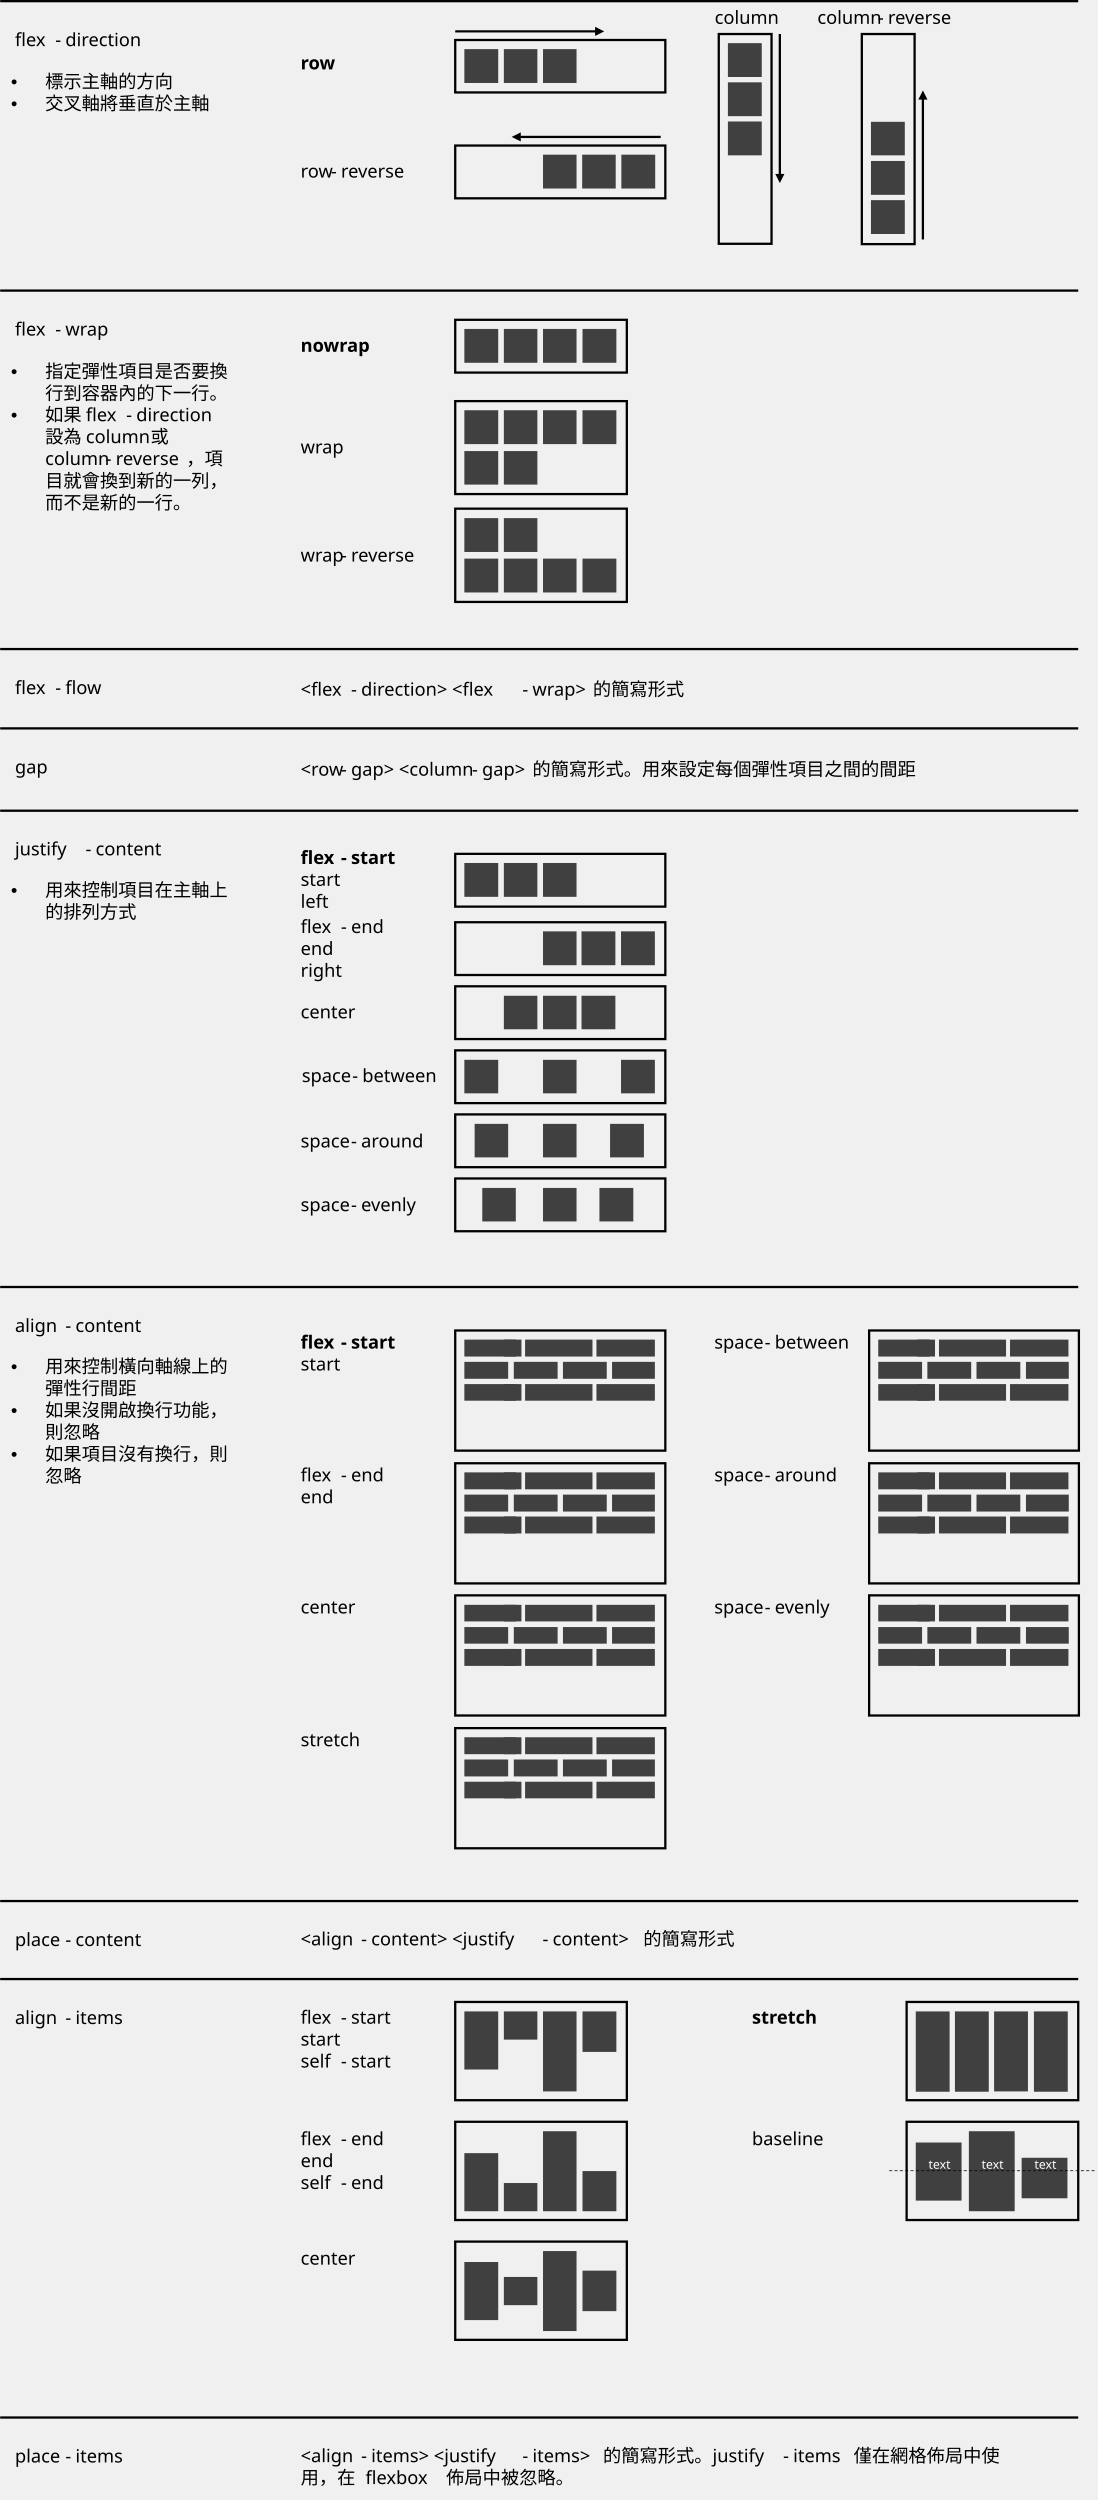
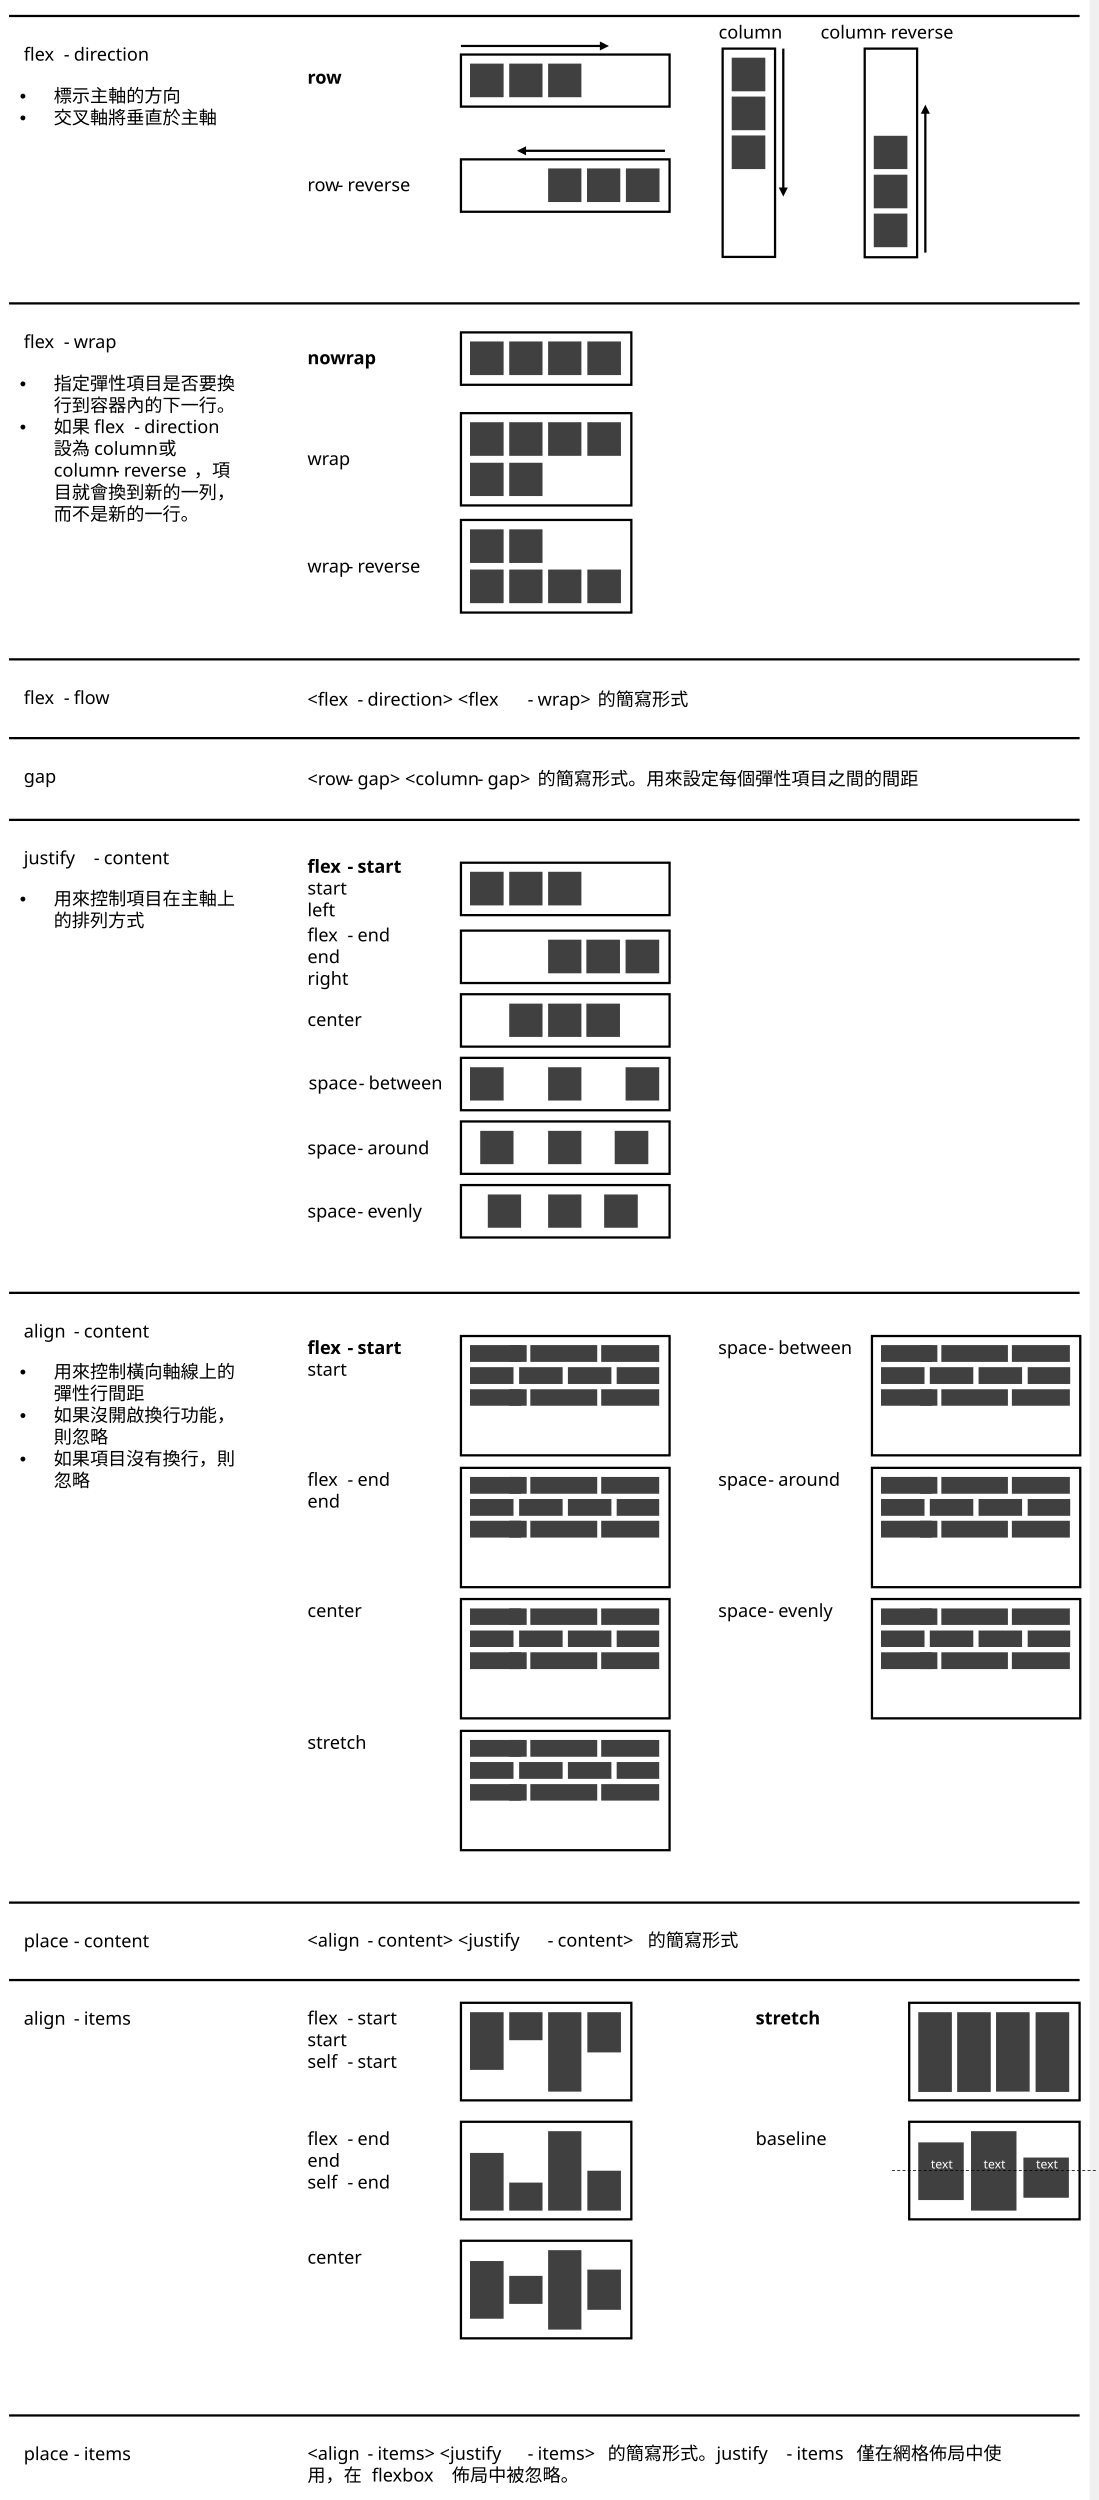
- <svg xmlns="http://www.w3.org/2000/svg" width="3306" height="7532" xml:space="preserve" overflow="hidden">
-   <g transform="translate(-621 10428)">
+ <svg xmlns="http://www.w3.org/2000/svg" width="3333" height="7585" xml:space="preserve" overflow="hidden">
+   <g transform="translate(-594 10473)">
+     <rect x="594" y="-10473" width="3306" height="7585" fill="#FFFFFF" />
    <rect x="3217.5" y="-10325.5" width="159" height="633" stroke="#000000" stroke-width="6.875" stroke-miterlimit="8" fill="none" />
    <rect x="3245" y="-10061" width="102" height="101" fill="#404040" />
    <rect x="3245" y="-9943" width="102" height="102" fill="#404040" />
    <rect x="3245" y="-9825" width="102" height="102" fill="#404040" />
    <path d="M2.76314e-06-3.438 426.054-3.437 426.054 3.438-2.76314e-06 3.438ZM421.47-13.75 448.97 0 421.47 13.75Z" transform="matrix(-6.12323e-17 -1 -1 6.12323e-17 3401.5 -9706.53)" />
    <rect x="2786.5" y="-10325.5" width="159" height="632" stroke="#000000" stroke-width="6.875" stroke-miterlimit="8" fill="none" />
    <rect x="2814" y="-10298" width="102" height="102" fill="#404040" />
    <rect x="2814" y="-10180" width="102" height="102" fill="#404040" />
    <rect x="2814" y="-10062" width="102" height="102" fill="#404040" />
    <path d="M2973.94-10325.5 2973.94-9899.45 2967.06-9899.45 2967.06-10325.5ZM2984.25-9904.03 2970.5-9876.53 2956.75-9904.03Z" />
    <rect x="1992.5" y="-10307.5" width="633" height="158" stroke="#000000" stroke-width="6.875" stroke-miterlimit="8" fill="none" />
    <rect x="2020" y="-10280" width="102" height="102" fill="#404040" />
    <rect x="2139" y="-10280" width="101" height="102" fill="#404040" />
    <rect x="2257" y="-10280" width="101" height="102" fill="#404040" />
    <path d="M1992.5-10336.9 2418.55-10336.9 2418.55-10330.1 1992.5-10330.1ZM2413.97-10347.2 2441.47-10333.5 2413.97-10319.8Z" />
    <text font-family="Consolas,Consolas_MSFontService,sans-serif" font-weight="700" font-size="55" transform="matrix(1 0 0 1 1526.71 -10219)">row</text>
    <rect x="1992.5" y="-9989.5" width="633" height="159" stroke="#000000" stroke-width="6.875" stroke-miterlimit="8" fill="none" />
    <rect x="2257" y="-9962" width="101" height="102" fill="#404040" />
    <rect x="2375" y="-9962" width="101" height="102" fill="#404040" />
    <rect x="2493" y="-9962" width="102" height="102" fill="#404040" />
    <path d="M2.76314e-06-3.438 426.054-3.437 426.054 3.438-2.76314e-06 3.438ZM421.47-13.75 448.97 0 421.47 13.75Z" transform="matrix(-1 0 0 1 2611.47 -10015.5)" />
    <text font-family="Consolas,Consolas_MSFontService,sans-serif" font-weight="400" font-size="55" transform="matrix(1 0 0 1 1526.71 -9893)">row</text>
    <text font-family="Consolas,Consolas_MSFontService,sans-serif" font-weight="400" font-size="55" transform="matrix(1 0 0 1 1617.81 -9893)">-</text>
    <text font-family="Consolas,Consolas_MSFontService,sans-serif" font-weight="400" font-size="55" transform="matrix(1 0 0 1 1648.17 -9893)">reverse</text>
    <text font-family="Consolas,Consolas_MSFontService,sans-serif" font-weight="400" font-size="55" transform="matrix(1 0 0 1 2774.17 -10356)">column</text>
    <text font-family="Consolas,Consolas_MSFontService,sans-serif" font-weight="400" font-size="55" transform="matrix(1 0 0 1 3083.62 -10356)">column</text>
    <text font-family="Consolas,Consolas_MSFontService,sans-serif" font-weight="400" font-size="55" transform="matrix(1 0 0 1 3265.81 -10356)">-</text>
    <text font-family="Consolas,Consolas_MSFontService,sans-serif" font-weight="400" font-size="55" transform="matrix(1 0 0 1 3296.17 -10356)">reverse</text>
    <path d="M621.5-10424.5 3869.53-10424.5" stroke="#000000" stroke-width="6.875" stroke-miterlimit="8" fill="none" fill-rule="evenodd" />
    <text font-family="Consolas,Consolas_MSFontService,sans-serif" font-weight="400" font-size="55" transform="matrix(1 0 0 1 666.038 -10289)">flex</text>
    <text font-family="Consolas,Consolas_MSFontService,sans-serif" font-weight="400" font-size="55" transform="matrix(1 0 0 1 787.496 -10289)">-</text>
    <text font-family="Consolas,Consolas_MSFontService,sans-serif" font-weight="400" font-size="55" transform="matrix(1 0 0 1 817.861 -10289)">direction</text>
    <rect x="1992.5" y="-9464.5" width="517" height="159" stroke="#000000" stroke-width="6.875" stroke-miterlimit="8" fill="none" />
    <rect x="2020" y="-9437" width="102" height="102" fill="#404040" />
    <rect x="2139" y="-9437" width="101" height="102" fill="#404040" />
    <rect x="2257" y="-9437" width="101" height="102" fill="#404040" />
    <rect x="2376" y="-9437" width="102" height="102" fill="#404040" />
    <rect x="1992.5" y="-9219.5" width="517" height="280" stroke="#000000" stroke-width="6.875" stroke-miterlimit="8" fill="none" />
    <rect x="2020" y="-9192" width="102" height="102" fill="#404040" />
    <rect x="2139" y="-9192" width="101" height="102" fill="#404040" />
    <rect x="2257" y="-9192" width="101" height="102" fill="#404040" />
    <rect x="2376" y="-9192" width="102" height="102" fill="#404040" />
    <rect x="2020" y="-9069" width="102" height="101" fill="#404040" />
    <rect x="2139" y="-9069" width="101" height="101" fill="#404040" />
    <rect x="1992.5" y="-8895.5" width="517" height="281" stroke="#000000" stroke-width="6.875" stroke-miterlimit="8" fill="none" />
    <rect x="2020" y="-8867" width="102" height="102" fill="#404040" />
    <rect x="2139" y="-8867" width="101" height="102" fill="#404040" />
    <rect x="2257" y="-8745" width="101" height="102" fill="#404040" />
    <rect x="2376" y="-8745" width="102" height="102" fill="#404040" />
    <rect x="2020" y="-8745" width="102" height="102" fill="#404040" />
    <rect x="2139" y="-8745" width="101" height="102" fill="#404040" />
    <text font-family="Consolas,Consolas_MSFontService,sans-serif" font-weight="700" font-size="55" transform="matrix(1 0 0 1 1526.71 -9368)">nowrap</text>
    <text font-family="Consolas,Consolas_MSFontService,sans-serif" font-weight="400" font-size="55" transform="matrix(1 0 0 1 1526.71 -9062)">wrap</text>
    <text font-family="Consolas,Consolas_MSFontService,sans-serif" font-weight="400" font-size="55" transform="matrix(1 0 0 1 1526.71 -8736)">wrap</text>
    <text font-family="Consolas,Consolas_MSFontService,sans-serif" font-weight="400" font-size="55" transform="matrix(1 0 0 1 1648.17 -8736)">-</text>
    <text font-family="Consolas,Consolas_MSFontService,sans-serif" font-weight="400" font-size="55" transform="matrix(1 0 0 1 1678.53 -8736)">reverse</text>
    <path d="M621.5-9552.5 3869.53-9552.5" stroke="#000000" stroke-width="6.875" stroke-miterlimit="8" fill="none" fill-rule="evenodd" />
    <text font-family="Consolas,Consolas_MSFontService,sans-serif" font-weight="400" font-size="55" transform="matrix(1 0 0 1 666.038 -9417)">flex</text>
    <text font-family="Consolas,Consolas_MSFontService,sans-serif" font-weight="400" font-size="55" transform="matrix(1 0 0 1 787.496 -9417)">-</text>
    <text font-family="Consolas,Consolas_MSFontService,sans-serif" font-weight="400" font-size="55" transform="matrix(1 0 0 1 817.861 -9417)">wrap</text>
    <path d="M621.5-8472.5 3869.53-8472.5" stroke="#000000" stroke-width="6.875" stroke-miterlimit="8" fill="none" fill-rule="evenodd" />
    <text font-family="Consolas,Consolas_MSFontService,sans-serif" font-weight="400" font-size="55" transform="matrix(1 0 0 1 666.038 -8337)">flex</text>
    <text font-family="Consolas,Consolas_MSFontService,sans-serif" font-weight="400" font-size="55" transform="matrix(1 0 0 1 787.496 -8337)">-</text>
    <text font-family="Consolas,Consolas_MSFontService,sans-serif" font-weight="400" font-size="55" transform="matrix(1 0 0 1 817.861 -8337)">flow</text>
    <path d="M621.5-8233.5 3869.53-8233.5" stroke="#000000" stroke-width="6.875" stroke-miterlimit="8" fill="none" fill-rule="evenodd" />
    <text font-family="Consolas,Consolas_MSFontService,sans-serif" font-weight="400" font-size="55" transform="matrix(1 0 0 1 666.038 -8098)">gap</text>
    <path d="M621.5-7985.5 3869.53-7985.5" stroke="#000000" stroke-width="6.875" stroke-miterlimit="8" fill="none" fill-rule="evenodd" />
    <text font-family="Consolas,Consolas_MSFontService,sans-serif" font-weight="400" font-size="55" transform="matrix(1 0 0 1 666.038 -7851)">justify</text>
    <text font-family="Consolas,Consolas_MSFontService,sans-serif" font-weight="400" font-size="55" transform="matrix(1 0 0 1 878.59 -7851)">-</text>
    <text font-family="Consolas,Consolas_MSFontService,sans-serif" font-weight="400" font-size="55" transform="matrix(1 0 0 1 908.954 -7851)">content</text>
    <rect x="1992.5" y="-7855.5" width="633" height="159" stroke="#000000" stroke-width="6.875" stroke-miterlimit="8" fill="none" />
    <rect x="2020" y="-7828" width="102" height="102" fill="#404040" />
    <rect x="2139" y="-7828" width="101" height="102" fill="#404040" />
    <rect x="2257" y="-7828" width="101" height="102" fill="#404040" />
    <rect x="1992.5" y="-7649.5" width="633" height="159" stroke="#000000" stroke-width="6.875" stroke-miterlimit="8" fill="none" />
    <rect x="2257" y="-7622" width="101" height="102" fill="#404040" />
    <rect x="2373" y="-7622" width="102" height="102" fill="#404040" />
    <rect x="2492" y="-7622" width="102" height="102" fill="#404040" />
    <rect x="1992.5" y="-7456.5" width="633" height="159" stroke="#000000" stroke-width="6.875" stroke-miterlimit="8" fill="none" />
    <rect x="2373" y="-7428" width="102" height="101" fill="#404040" />
    <rect x="2139" y="-7428" width="101" height="101" fill="#404040" />
    <rect x="2257" y="-7428" width="101" height="101" fill="#404040" />
    <rect x="1992.5" y="-7263.5" width="633" height="159" stroke="#000000" stroke-width="6.875" stroke-miterlimit="8" fill="none" />
    <rect x="2257" y="-7235" width="101" height="101" fill="#404040" />
    <rect x="2020" y="-7235" width="102" height="101" fill="#404040" />
    <rect x="2492" y="-7235" width="102" height="101" fill="#404040" />
    <rect x="1992.5" y="-7070.5" width="633" height="159" stroke="#000000" stroke-width="6.875" stroke-miterlimit="8" fill="none" />
    <rect x="2459" y="-7042" width="102" height="101" fill="#404040" />
    <rect x="2051" y="-7042" width="101" height="101" fill="#404040" />
    <rect x="2257" y="-7042" width="101" height="101" fill="#404040" />
    <rect x="1992.5" y="-6877.5" width="633" height="159" stroke="#000000" stroke-width="6.875" stroke-miterlimit="8" fill="none" />
    <rect x="2257" y="-6849" width="101" height="101" fill="#404040" />
    <rect x="2074" y="-6849" width="101" height="101" fill="#404040" />
    <rect x="2427" y="-6849" width="102" height="101" fill="#404040" />
    <text font-family="Consolas,Consolas_MSFontService,sans-serif" font-weight="700" font-size="55" transform="matrix(1 0 0 1 1526.71 -7825)">flex</text>
    <text font-family="Consolas,Consolas_MSFontService,sans-serif" font-weight="700" font-size="55" transform="matrix(1 0 0 1 1648.17 -7825)">-</text>
    <text font-family="Consolas,Consolas_MSFontService,sans-serif" font-weight="700" font-size="55" transform="matrix(1 0 0 1 1678.53 -7825)">start</text>
    <text font-family="Consolas,Consolas_MSFontService,sans-serif" font-weight="400" font-size="55" transform="matrix(1 0 0 1 1526.71 -7759)">start</text>
    <text font-family="Consolas,Consolas_MSFontService,sans-serif" font-weight="400" font-size="55" transform="matrix(1 0 0 1 1526.71 -7693)">left</text>
    <text font-family="Consolas,Consolas_MSFontService,sans-serif" font-weight="400" font-size="55" transform="matrix(1 0 0 1 1526.71 -7617)">flex</text>
    <text font-family="Consolas,Consolas_MSFontService,sans-serif" font-weight="400" font-size="55" transform="matrix(1 0 0 1 1648.17 -7617)">-</text>
    <text font-family="Consolas,Consolas_MSFontService,sans-serif" font-weight="400" font-size="55" transform="matrix(1 0 0 1 1678.53 -7617)">end</text>
    <text font-family="Consolas,Consolas_MSFontService,sans-serif" font-weight="400" font-size="55" transform="matrix(1 0 0 1 1526.71 -7551)">end</text>
    <text font-family="Consolas,Consolas_MSFontService,sans-serif" font-weight="400" font-size="55" transform="matrix(1 0 0 1 1526.71 -7485)">right</text>
    <text font-family="Consolas,Consolas_MSFontService,sans-serif" font-weight="400" font-size="55" transform="matrix(1 0 0 1 1526.71 -7360)">center</text>
    <text font-family="Consolas,Consolas_MSFontService,sans-serif" font-weight="400" font-size="55" transform="matrix(1 0 0 1 1530.3 -7168)">space</text>
    <text font-family="Consolas,Consolas_MSFontService,sans-serif" font-weight="400" font-size="55" transform="matrix(1 0 0 1 1682.12 -7168)">-</text>
    <text font-family="Consolas,Consolas_MSFontService,sans-serif" font-weight="400" font-size="55" transform="matrix(1 0 0 1 1712.49 -7168)">between</text>
    <text font-family="Consolas,Consolas_MSFontService,sans-serif" font-weight="400" font-size="55" transform="matrix(1 0 0 1 1526.71 -6971)">space</text>
    <text font-family="Consolas,Consolas_MSFontService,sans-serif" font-weight="400" font-size="55" transform="matrix(1 0 0 1 1678.53 -6971)">-</text>
    <text font-family="Consolas,Consolas_MSFontService,sans-serif" font-weight="400" font-size="55" transform="matrix(1 0 0 1 1708.9 -6971)">around</text>
    <text font-family="Consolas,Consolas_MSFontService,sans-serif" font-weight="400" font-size="55" transform="matrix(1 0 0 1 1526.71 -6779)">space</text>
    <text font-family="Consolas,Consolas_MSFontService,sans-serif" font-weight="400" font-size="55" transform="matrix(1 0 0 1 1678.53 -6779)">-</text>
    <text font-family="Consolas,Consolas_MSFontService,sans-serif" font-weight="400" font-size="55" transform="matrix(1 0 0 1 1708.9 -6779)">evenly</text>
    <path d="M621.5-6550.5 3869.53-6550.5" stroke="#000000" stroke-width="6.875" stroke-miterlimit="8" fill="none" fill-rule="evenodd" />
    <text font-family="Consolas,Consolas_MSFontService,sans-serif" font-weight="400" font-size="55" transform="matrix(1 0 0 1 666.038 -6415)">align</text>
    <text font-family="Consolas,Consolas_MSFontService,sans-serif" font-weight="400" font-size="55" transform="matrix(1 0 0 1 817.861 -6415)">-</text>
    <text font-family="Consolas,Consolas_MSFontService,sans-serif" font-weight="400" font-size="55" transform="matrix(1 0 0 1 848.225 -6415)">content</text>
    <rect x="1992.5" y="-6419.5" width="633" height="362" stroke="#000000" stroke-width="6.875" stroke-miterlimit="8" fill="none" />
    <rect x="2020" y="-6392" width="155" height="51" fill="#404040" />
    <rect x="2139" y="-6392" width="53" height="51" fill="#404040" />
    <rect x="2203" y="-6392" width="203" height="51" fill="#404040" />
    <text font-family="Consolas,Consolas_MSFontService,sans-serif" font-weight="700" font-size="55" transform="matrix(1 0 0 1 1526.71 -6365)">flex</text>
    <text font-family="Consolas,Consolas_MSFontService,sans-serif" font-weight="700" font-size="55" transform="matrix(1 0 0 1 1648.17 -6365)">-</text>
    <text font-family="Consolas,Consolas_MSFontService,sans-serif" font-weight="700" font-size="55" transform="matrix(1 0 0 1 1678.53 -6365)">start</text>
    <text font-family="Consolas,Consolas_MSFontService,sans-serif" font-weight="400" font-size="55" transform="matrix(1 0 0 1 1526.71 -6299)">start</text>
    <rect x="2418" y="-6392" width="176" height="51" fill="#404040" />
    <rect x="2020" y="-6325" width="132" height="51" fill="#404040" />
    <rect x="2465" y="-6325" width="129" height="51" fill="#404040" />
    <rect x="2020" y="-6258" width="155" height="50" fill="#404040" />
    <rect x="2139" y="-6258" width="53" height="50" fill="#404040" />
    <rect x="2203" y="-6258" width="203" height="50" fill="#404040" />
    <rect x="2418" y="-6258" width="176" height="50" fill="#404040" />
    <rect x="2169" y="-6325" width="132" height="51" fill="#404040" />
    <rect x="2317" y="-6325" width="132" height="51" fill="#404040" />
    <rect x="1992.5" y="-6019.5" width="633" height="362" stroke="#000000" stroke-width="6.875" stroke-miterlimit="8" fill="none" />
    <rect x="2020" y="-5992" width="155" height="51" fill="#404040" />
    <rect x="2139" y="-5992" width="53" height="51" fill="#404040" />
    <rect x="2203" y="-5992" width="203" height="51" fill="#404040" />
    <text font-family="Consolas,Consolas_MSFontService,sans-serif" font-weight="400" font-size="55" transform="matrix(1 0 0 1 1526.71 -5965)">flex</text>
    <text font-family="Consolas,Consolas_MSFontService,sans-serif" font-weight="400" font-size="55" transform="matrix(1 0 0 1 1648.17 -5965)">-</text>
    <text font-family="Consolas,Consolas_MSFontService,sans-serif" font-weight="400" font-size="55" transform="matrix(1 0 0 1 1678.53 -5965)">end</text>
    <text font-family="Consolas,Consolas_MSFontService,sans-serif" font-weight="400" font-size="55" transform="matrix(1 0 0 1 1526.71 -5899)">end</text>
    <rect x="2418" y="-5992" width="176" height="51" fill="#404040" />
    <rect x="2020" y="-5925" width="132" height="51" fill="#404040" />
    <rect x="2465" y="-5925" width="129" height="51" fill="#404040" />
    <rect x="2020" y="-5859" width="155" height="51" fill="#404040" />
    <rect x="2139" y="-5859" width="53" height="51" fill="#404040" />
    <rect x="2203" y="-5859" width="203" height="51" fill="#404040" />
    <rect x="2418" y="-5859" width="176" height="51" fill="#404040" />
    <rect x="2169" y="-5925" width="132" height="51" fill="#404040" />
    <rect x="2317" y="-5925" width="132" height="51" fill="#404040" />
    <rect x="1992.5" y="-5621.5" width="633" height="362" stroke="#000000" stroke-width="6.875" stroke-miterlimit="8" fill="none" />
    <rect x="2020" y="-5593" width="155" height="50" fill="#404040" />
    <rect x="2139" y="-5593" width="53" height="50" fill="#404040" />
    <rect x="2203" y="-5593" width="203" height="50" fill="#404040" />
    <text font-family="Consolas,Consolas_MSFontService,sans-serif" font-weight="400" font-size="55" transform="matrix(1 0 0 1 1526.71 -5567)">center</text>
    <rect x="2418" y="-5593" width="176" height="50" fill="#404040" />
    <rect x="2020" y="-5526" width="132" height="50" fill="#404040" />
    <rect x="2465" y="-5526" width="129" height="50" fill="#404040" />
    <rect x="2020" y="-5460" width="155" height="51" fill="#404040" />
    <rect x="2139" y="-5460" width="53" height="51" fill="#404040" />
    <rect x="2203" y="-5460" width="203" height="51" fill="#404040" />
    <rect x="2418" y="-5460" width="176" height="51" fill="#404040" />
    <rect x="2169" y="-5526" width="132" height="50" fill="#404040" />
    <rect x="2317" y="-5526" width="132" height="50" fill="#404040" />
    <rect x="1992.5" y="-5221.5" width="633" height="362" stroke="#000000" stroke-width="6.875" stroke-miterlimit="8" fill="none" />
    <rect x="2020" y="-5194" width="155" height="51" fill="#404040" />
    <rect x="2139" y="-5194" width="53" height="51" fill="#404040" />
    <rect x="2203" y="-5194" width="203" height="51" fill="#404040" />
    <text font-family="Consolas,Consolas_MSFontService,sans-serif" font-weight="400" font-size="55" transform="matrix(1 0 0 1 1526.71 -5167)">stretch</text>
    <rect x="2418" y="-5194" width="176" height="51" fill="#404040" />
    <rect x="2020" y="-5127" width="132" height="51" fill="#404040" />
    <rect x="2465" y="-5127" width="129" height="51" fill="#404040" />
    <rect x="2020" y="-5060" width="155" height="50" fill="#404040" />
    <rect x="2139" y="-5060" width="53" height="50" fill="#404040" />
    <rect x="2203" y="-5060" width="203" height="50" fill="#404040" />
    <rect x="2418" y="-5060" width="176" height="50" fill="#404040" />
    <rect x="2169" y="-5127" width="132" height="51" fill="#404040" />
    <rect x="2317" y="-5127" width="132" height="51" fill="#404040" />
    <rect x="3239.5" y="-6419.5" width="632" height="362" stroke="#000000" stroke-width="6.875" stroke-miterlimit="8" fill="none" />
    <rect x="3267" y="-6392" width="155" height="51" fill="#404040" />
    <rect x="3385" y="-6392" width="53" height="51" fill="#404040" />
    <rect x="3450" y="-6392" width="202" height="51" fill="#404040" />
    <text font-family="Consolas,Consolas_MSFontService,sans-serif" font-weight="400" font-size="55" transform="matrix(1 0 0 1 2772.96 -6365)">space</text>
    <text font-family="Consolas,Consolas_MSFontService,sans-serif" font-weight="400" font-size="55" transform="matrix(1 0 0 1 2924.78 -6365)">-</text>
    <text font-family="Consolas,Consolas_MSFontService,sans-serif" font-weight="400" font-size="55" transform="matrix(1 0 0 1 2955.15 -6365)">between</text>
    <rect x="3664" y="-6392" width="176" height="51" fill="#404040" />
    <rect x="3267" y="-6325" width="132" height="51" fill="#404040" />
    <rect x="3712" y="-6325" width="129" height="51" fill="#404040" />
    <rect x="3267" y="-6258" width="155" height="50" fill="#404040" />
    <rect x="3385" y="-6258" width="53" height="50" fill="#404040" />
    <rect x="3450" y="-6258" width="202" height="50" fill="#404040" />
    <rect x="3664" y="-6258" width="176" height="50" fill="#404040" />
    <rect x="3415" y="-6325" width="132" height="51" fill="#404040" />
    <rect x="3563" y="-6325" width="132" height="51" fill="#404040" />
    <rect x="3239.5" y="-6019.5" width="632" height="362" stroke="#000000" stroke-width="6.875" stroke-miterlimit="8" fill="none" />
    <rect x="3267" y="-5992" width="155" height="51" fill="#404040" />
    <rect x="3385" y="-5992" width="53" height="51" fill="#404040" />
    <rect x="3450" y="-5992" width="202" height="51" fill="#404040" />
    <text font-family="Consolas,Consolas_MSFontService,sans-serif" font-weight="400" font-size="55" transform="matrix(1 0 0 1 2772.96 -5965)">space</text>
    <text font-family="Consolas,Consolas_MSFontService,sans-serif" font-weight="400" font-size="55" transform="matrix(1 0 0 1 2924.78 -5965)">-</text>
    <text font-family="Consolas,Consolas_MSFontService,sans-serif" font-weight="400" font-size="55" transform="matrix(1 0 0 1 2955.15 -5965)">around</text>
    <rect x="3664" y="-5992" width="176" height="51" fill="#404040" />
    <rect x="3267" y="-5925" width="132" height="51" fill="#404040" />
    <rect x="3712" y="-5925" width="129" height="51" fill="#404040" />
    <rect x="3267" y="-5859" width="155" height="51" fill="#404040" />
    <rect x="3385" y="-5859" width="53" height="51" fill="#404040" />
    <rect x="3450" y="-5859" width="202" height="51" fill="#404040" />
    <rect x="3664" y="-5859" width="176" height="51" fill="#404040" />
    <rect x="3415" y="-5925" width="132" height="51" fill="#404040" />
    <rect x="3563" y="-5925" width="132" height="51" fill="#404040" />
    <rect x="3239.5" y="-5621.5" width="632" height="362" stroke="#000000" stroke-width="6.875" stroke-miterlimit="8" fill="none" />
    <rect x="3267" y="-5593" width="155" height="50" fill="#404040" />
    <rect x="3385" y="-5593" width="53" height="50" fill="#404040" />
    <rect x="3450" y="-5593" width="202" height="50" fill="#404040" />
    <text font-family="Consolas,Consolas_MSFontService,sans-serif" font-weight="400" font-size="55" transform="matrix(1 0 0 1 2772.96 -5567)">space</text>
    <text font-family="Consolas,Consolas_MSFontService,sans-serif" font-weight="400" font-size="55" transform="matrix(1 0 0 1 2924.78 -5567)">-</text>
    <text font-family="Consolas,Consolas_MSFontService,sans-serif" font-weight="400" font-size="55" transform="matrix(1 0 0 1 2955.15 -5567)">evenly</text>
    <rect x="3664" y="-5593" width="176" height="50" fill="#404040" />
    <rect x="3267" y="-5526" width="132" height="50" fill="#404040" />
    <rect x="3712" y="-5526" width="129" height="50" fill="#404040" />
    <rect x="3267" y="-5460" width="155" height="51" fill="#404040" />
    <rect x="3385" y="-5460" width="53" height="51" fill="#404040" />
    <rect x="3450" y="-5460" width="202" height="51" fill="#404040" />
    <rect x="3664" y="-5460" width="176" height="51" fill="#404040" />
    <rect x="3415" y="-5526" width="132" height="50" fill="#404040" />
    <rect x="3563" y="-5526" width="132" height="50" fill="#404040" />
    <path d="M621.5-4700.5 3869.53-4700.5" stroke="#000000" stroke-width="6.875" stroke-miterlimit="8" fill="none" fill-rule="evenodd" />
    <text font-family="Consolas,Consolas_MSFontService,sans-serif" font-weight="400" font-size="55" transform="matrix(1 0 0 1 666.038 -4565)">place</text>
    <text font-family="Consolas,Consolas_MSFontService,sans-serif" font-weight="400" font-size="55" transform="matrix(1 0 0 1 817.861 -4565)">-</text>
    <text font-family="Consolas,Consolas_MSFontService,sans-serif" font-weight="400" font-size="55" transform="matrix(1 0 0 1 848.225 -4565)">content</text>
    <path d="M621.5-4465.5 3869.53-4465.5" stroke="#000000" stroke-width="6.875" stroke-miterlimit="8" fill="none" fill-rule="evenodd" />
    <text font-family="Consolas,Consolas_MSFontService,sans-serif" font-weight="400" font-size="55" transform="matrix(1 0 0 1 666.038 -4330)">align</text>
    <text font-family="Consolas,Consolas_MSFontService,sans-serif" font-weight="400" font-size="55" transform="matrix(1 0 0 1 817.861 -4330)">-</text>
    <text font-family="Consolas,Consolas_MSFontService,sans-serif" font-weight="400" font-size="55" transform="matrix(1 0 0 1 848.225 -4330)">items</text>
    <path d="M621.5-3144.5 3869.53-3144.5" stroke="#000000" stroke-width="6.875" stroke-miterlimit="8" fill="none" fill-rule="evenodd" />
    <text font-family="Consolas,Consolas_MSFontService,sans-serif" font-weight="400" font-size="55" transform="matrix(1 0 0 1 666.038 -3009)">place</text>
    <text font-family="Consolas,Consolas_MSFontService,sans-serif" font-weight="400" font-size="55" transform="matrix(1 0 0 1 817.861 -3009)">-</text>
    <text font-family="Consolas,Consolas_MSFontService,sans-serif" font-weight="400" font-size="55" transform="matrix(1 0 0 1 848.225 -3009)">items</text>
    <rect x="1992.5" y="-4396.5" width="517" height="296" stroke="#000000" stroke-width="6.875" stroke-miterlimit="8" fill="none" />
    <rect x="2020" y="-4368" width="102" height="175" fill="#404040" />
    <rect x="2139" y="-4368" width="101" height="85" fill="#404040" />
    <rect x="2257" y="-4368" width="101" height="241" fill="#404040" />
    <rect x="2376" y="-4368" width="102" height="122" fill="#404040" />
    <text font-family="Consolas,Consolas_MSFontService,sans-serif" font-weight="400" font-size="55" transform="matrix(1 0 0 1 1526.71 -4331)">flex</text>
    <text font-family="Consolas,Consolas_MSFontService,sans-serif" font-weight="400" font-size="55" transform="matrix(1 0 0 1 1648.17 -4331)">-</text>
    <text font-family="Consolas,Consolas_MSFontService,sans-serif" font-weight="400" font-size="55" transform="matrix(1 0 0 1 1678.53 -4331)">start</text>
    <text font-family="Consolas,Consolas_MSFontService,sans-serif" font-weight="400" font-size="55" transform="matrix(1 0 0 1 1526.71 -4265)">start</text>
    <text font-family="Consolas,Consolas_MSFontService,sans-serif" font-weight="400" font-size="55" transform="matrix(1 0 0 1 1526.71 -4199)">self</text>
    <text font-family="Consolas,Consolas_MSFontService,sans-serif" font-weight="400" font-size="55" transform="matrix(1 0 0 1 1648.17 -4199)">-</text>
    <text font-family="Consolas,Consolas_MSFontService,sans-serif" font-weight="400" font-size="55" transform="matrix(1 0 0 1 1678.53 -4199)">start</text>
    <text font-family="Consolas,Consolas_MSFontService,sans-serif" font-weight="400" font-size="55" transform="matrix(1 0 0 1 1526.71 -3965)">flex</text>
    <text font-family="Consolas,Consolas_MSFontService,sans-serif" font-weight="400" font-size="55" transform="matrix(1 0 0 1 1648.17 -3965)">-</text>
    <text font-family="Consolas,Consolas_MSFontService,sans-serif" font-weight="400" font-size="55" transform="matrix(1 0 0 1 1678.53 -3965)">end</text>
    <text font-family="Consolas,Consolas_MSFontService,sans-serif" font-weight="400" font-size="55" transform="matrix(1 0 0 1 1526.71 -3899)">end</text>
    <text font-family="Consolas,Consolas_MSFontService,sans-serif" font-weight="400" font-size="55" transform="matrix(1 0 0 1 1526.71 -3833)">self</text>
    <text font-family="Consolas,Consolas_MSFontService,sans-serif" font-weight="400" font-size="55" transform="matrix(1 0 0 1 1648.17 -3833)">-</text>
    <text font-family="Consolas,Consolas_MSFontService,sans-serif" font-weight="400" font-size="55" transform="matrix(1 0 0 1 1678.53 -3833)">end</text>
    <rect x="1992.5" y="-4035.5" width="517" height="296" stroke="#000000" stroke-width="6.875" stroke-miterlimit="8" fill="none" />
    <rect x="2020" y="-3941" width="102" height="175" fill="#404040" />
    <rect x="2139" y="-3851" width="101" height="85" fill="#404040" />
    <rect x="2257" y="-4007" width="101" height="241" fill="#404040" />
    <rect x="2376" y="-3887" width="102" height="121" fill="#404040" />
    <text font-family="Consolas,Consolas_MSFontService,sans-serif" font-weight="400" font-size="55" transform="matrix(1 0 0 1 1526.71 -3605)">center</text>
    <rect x="1992.5" y="-3674.5" width="517" height="296" stroke="#000000" stroke-width="6.875" stroke-miterlimit="8" fill="none" />
    <rect x="2020" y="-3613" width="102" height="175" fill="#404040" />
    <rect x="2139" y="-3568" width="101" height="85" fill="#404040" />
    <rect x="2257" y="-3646" width="101" height="241" fill="#404040" />
    <rect x="2376" y="-3587" width="102" height="122" fill="#404040" />
    <rect x="3352.5" y="-4396.5" width="517" height="296" stroke="#000000" stroke-width="6.875" stroke-miterlimit="8" fill="none" />
    <rect x="3380" y="-4368" width="102" height="242" fill="#404040" />
    <rect x="3498" y="-4368" width="102" height="242" fill="#404040" />
    <rect x="3616" y="-4368" width="102" height="241" fill="#404040" />
    <rect x="3736" y="-4368" width="102" height="242" fill="#404040" />
    <text font-family="Consolas,Consolas_MSFontService,sans-serif" font-weight="700" font-size="55" transform="matrix(1 0 0 1 2886.55 -4331)">stretch</text>
    <text font-family="Consolas,Consolas_MSFontService,sans-serif" font-weight="400" font-size="55" transform="matrix(1 0 0 1 2886.55 -3965)">baseline</text>
    <rect x="3352.5" y="-4035.5" width="517" height="296" stroke="#000000" stroke-width="6.875" stroke-miterlimit="8" fill="none" />
    <rect x="3380" y="-3973" width="138" height="175" fill="#404040" />
    <rect x="3540" y="-4007" width="138" height="241" fill="#404040" />
    <rect x="3699" y="-3927" width="138" height="122" fill="#404040" />
    <text fill="#FFFFFF" font-family="Aptos,Aptos_MSFontService,sans-serif" font-weight="400" font-size="37" transform="matrix(1 0 0 1 3418.28 -3894)">text</text>
    <path d="M3300-3888 3925.62-3888" stroke="#000000" stroke-width="2.292" stroke-miterlimit="8" stroke-dasharray="9.167 6.875" fill="none" fill-rule="evenodd" />
    <text fill="#FFFFFF" font-family="Aptos,Aptos_MSFontService,sans-serif" font-weight="400" font-size="37" transform="matrix(1 0 0 1 3578.16 -3894)">text</text>
    <text fill="#FFFFFF" font-family="Aptos,Aptos_MSFontService,sans-serif" font-weight="400" font-size="37" transform="matrix(1 0 0 1 3737.38 -3894)">text</text>
    <text font-family="Arial,Arial_MSFontService,sans-serif" font-weight="400" font-size="55" transform="matrix(1 0 0 1 653.909 -10163)">•</text>
    <text font-family="Noto Sans TC,Noto Sans TC_MSFontService,sans-serif" font-weight="400" font-size="55" transform="matrix(1 0 0 1 757.034 -10163)">標示主軸的方向</text>
    <text font-family="Noto Sans TC,Noto Sans TC_MSFontService,sans-serif" font-weight="400" font-size="55" transform="matrix(1 0 0 1 1142.03 -10163)"> </text>
    <text font-family="Arial,Arial_MSFontService,sans-serif" font-weight="400" font-size="55" transform="matrix(1 0 0 1 653.909 -10097)">•</text>
    <text font-family="Noto Sans TC,Noto Sans TC_MSFontService,sans-serif" font-weight="400" font-size="55" transform="matrix(1 0 0 1 757.034 -10097)">交叉軸將垂直於主軸</text>
    <text font-family="Noto Sans TC,Noto Sans TC_MSFontService,sans-serif" font-weight="400" font-size="55" transform="matrix(1 0 0 1 1252.03 -10097)"> </text>
    <text font-family="Arial,Arial_MSFontService,sans-serif" font-weight="400" font-size="55" transform="matrix(1 0 0 1 653.909 -9290)">•</text>
    <text font-family="Noto Sans TC,Noto Sans TC_MSFontService,sans-serif" font-weight="400" font-size="55" transform="matrix(1 0 0 1 757.034 -9290)">指定彈性項目是否要換</text>
    <text font-family="Noto Sans TC,Noto Sans TC_MSFontService,sans-serif" font-weight="400" font-size="55" transform="matrix(1 0 0 1 757.034 -9224)">行到容器內的下一行。</text>
    <text font-family="Noto Sans TC,Noto Sans TC_MSFontService,sans-serif" font-weight="400" font-size="55" transform="matrix(1 0 0 1 1307.03 -9224)"> </text>
    <text font-family="Arial,Arial_MSFontService,sans-serif" font-weight="400" font-size="55" transform="matrix(1 0 0 1 653.909 -9159)">•</text>
    <text font-family="Noto Sans TC,Noto Sans TC_MSFontService,sans-serif" font-weight="400" font-size="55" transform="matrix(1 0 0 1 757.034 -9159)">如果</text>
    <text font-family="Noto Sans TC,Noto Sans TC_MSFontService,sans-serif" font-weight="400" font-size="55" transform="matrix(1 0 0 1 867.034 -9159)"> </text>
    <text font-family="Consolas,Consolas_MSFontService,sans-serif" font-weight="400" font-size="55" transform="matrix(1 0 0 1 879.638 -9159)">flex</text>
    <text font-family="Consolas,Consolas_MSFontService,sans-serif" font-weight="400" font-size="55" transform="matrix(1 0 0 1 1001.1 -9159)">-</text>
    <text font-family="Consolas,Consolas_MSFontService,sans-serif" font-weight="400" font-size="55" transform="matrix(1 0 0 1 1031.46 -9159)">direction</text>
    <text font-family="Noto Sans TC,Noto Sans TC_MSFontService,sans-serif" font-weight="400" font-size="55" transform="matrix(1 0 0 1 1304.74 -9159)"> </text>
    <text font-family="Noto Sans TC,Noto Sans TC_MSFontService,sans-serif" font-weight="400" font-size="55" transform="matrix(1 0 0 1 757.034 -9093)">設為</text>
    <text font-family="Noto Sans TC,Noto Sans TC_MSFontService,sans-serif" font-weight="400" font-size="55" transform="matrix(1 0 0 1 867.034 -9093)"> </text>
    <text font-family="Consolas,Consolas_MSFontService,sans-serif" font-weight="400" font-size="55" transform="matrix(1 0 0 1 879.638 -9093)">column</text>
    <text font-family="Noto Sans TC,Noto Sans TC_MSFontService,sans-serif" font-weight="400" font-size="55" transform="matrix(1 0 0 1 1061.83 -9093)"> </text>
    <text font-family="Noto Sans TC,Noto Sans TC_MSFontService,sans-serif" font-weight="400" font-size="55" transform="matrix(1 0 0 1 1074.43 -9093)">或</text>
    <text font-family="Noto Sans TC,Noto Sans TC_MSFontService,sans-serif" font-weight="400" font-size="55" transform="matrix(1 0 0 1 1129.43 -9093)"> </text>
    <text font-family="Consolas,Consolas_MSFontService,sans-serif" font-weight="400" font-size="55" transform="matrix(1 0 0 1 757.034 -9027)">column</text>
    <text font-family="Consolas,Consolas_MSFontService,sans-serif" font-weight="400" font-size="55" transform="matrix(1 0 0 1 939.222 -9027)">-</text>
    <text font-family="Consolas,Consolas_MSFontService,sans-serif" font-weight="400" font-size="55" transform="matrix(1 0 0 1 969.586 -9027)">reverse</text>
    <text font-family="Noto Sans TC,Noto Sans TC_MSFontService,sans-serif" font-weight="400" font-size="55" transform="matrix(1 0 0 1 1182.14 -9027)">，項</text>
    <text font-family="Noto Sans TC,Noto Sans TC_MSFontService,sans-serif" font-weight="400" font-size="55" transform="matrix(1 0 0 1 757.034 -8960)">目就會換到新的一列，</text>
    <text font-family="Noto Sans TC,Noto Sans TC_MSFontService,sans-serif" font-weight="400" font-size="55" transform="matrix(1 0 0 1 757.034 -8894)">而不是新的一行。</text>
    <text font-family="Noto Sans TC,Noto Sans TC_MSFontService,sans-serif" font-weight="400" font-size="55" transform="matrix(1 0 0 1 1197.03 -8894)"> </text>
    <text font-family="Consolas,Consolas_MSFontService,sans-serif" font-weight="400" font-size="55" transform="matrix(1 0 0 1 1526.71 -8332)">&lt;flex</text>
    <text font-family="Consolas,Consolas_MSFontService,sans-serif" font-weight="400" font-size="55" transform="matrix(1 0 0 1 1678.53 -8332)">-</text>
    <text font-family="Consolas,Consolas_MSFontService,sans-serif" font-weight="400" font-size="55" transform="matrix(1 0 0 1 1708.9 -8332)">direction&gt; &lt;flex</text>
    <text font-family="Consolas,Consolas_MSFontService,sans-serif" font-weight="400" font-size="55" transform="matrix(1 0 0 1 2194.73 -8332)">-</text>
    <text font-family="Consolas,Consolas_MSFontService,sans-serif" font-weight="400" font-size="55" transform="matrix(1 0 0 1 2225.1 -8332)">wrap&gt; </text>
    <text font-family="Noto Sans TC,Noto Sans TC_MSFontService,sans-serif" font-weight="400" font-size="55" transform="matrix(1 0 0 1 2407.28 -8332)">的簡寫</text>
    <text font-family="Noto Sans TC,Noto Sans TC_MSFontService,sans-serif" font-weight="400" font-size="55" transform="matrix(1 0 0 1 2572.28 -8332)">形式</text>
    <text font-family="Noto Sans TC,Noto Sans TC_MSFontService,sans-serif" font-weight="400" font-size="55" transform="matrix(1 0 0 1 2682.28 -8332)"> </text>
    <text font-family="Consolas,Consolas_MSFontService,sans-serif" font-weight="400" font-size="55" transform="matrix(1 0 0 1 1526.71 -8091)">&lt;row</text>
    <text font-family="Consolas,Consolas_MSFontService,sans-serif" font-weight="400" font-size="55" transform="matrix(1 0 0 1 1648.17 -8091)">-</text>
    <text font-family="Consolas,Consolas_MSFontService,sans-serif" font-weight="400" font-size="55" transform="matrix(1 0 0 1 1678.53 -8091)">gap&gt; &lt;column</text>
    <text font-family="Consolas,Consolas_MSFontService,sans-serif" font-weight="400" font-size="55" transform="matrix(1 0 0 1 2042.91 -8091)">-</text>
    <text font-family="Consolas,Consolas_MSFontService,sans-serif" font-weight="400" font-size="55" transform="matrix(1 0 0 1 2073.27 -8091)">gap&gt; </text>
    <text font-family="Noto Sans TC,Noto Sans TC_MSFontService,sans-serif" font-weight="400" font-size="55" transform="matrix(1 0 0 1 2225.1 -8091)">的簡寫形式</text>
    <text font-family="Noto Sans TC,Noto Sans TC_MSFontService,sans-serif" font-weight="400" font-size="55" transform="matrix(1 0 0 1 2500.1 -8091)">。</text>
    <text font-family="Noto Sans TC,Noto Sans TC_MSFontService,sans-serif" font-weight="400" font-size="55" transform="matrix(1 0 0 1 2555.1 -8091)">用來設定每個彈性項目之間的間距</text>
    <text font-family="Noto Sans TC,Noto Sans TC_MSFontService,sans-serif" font-weight="400" font-size="55" transform="matrix(1 0 0 1 3380.1 -8091)"> </text>
    <text font-family="Arial,Arial_MSFontService,sans-serif" font-weight="400" font-size="55" transform="matrix(1 0 0 1 653.909 -7727)">•</text>
    <text font-family="Noto Sans TC,Noto Sans TC_MSFontService,sans-serif" font-weight="400" font-size="55" transform="matrix(1 0 0 1 757.034 -7727)">用來控制項目在主軸上</text>
    <text font-family="Noto Sans TC,Noto Sans TC_MSFontService,sans-serif" font-weight="400" font-size="55" transform="matrix(1 0 0 1 757.034 -7661)">的排列方式</text>
    <text font-family="Noto Sans TC,Noto Sans TC_MSFontService,sans-serif" font-weight="400" font-size="55" transform="matrix(1 0 0 1 1032.03 -7661)"> </text>
    <text font-family="Arial,Arial_MSFontService,sans-serif" font-weight="400" font-size="55" transform="matrix(1 0 0 1 653.909 -6292)">•</text>
    <text font-family="Noto Sans TC,Noto Sans TC_MSFontService,sans-serif" font-weight="400" font-size="55" transform="matrix(1 0 0 1 757.034 -6292)">用來控制橫向軸線上的</text>
    <text font-family="Noto Sans TC,Noto Sans TC_MSFontService,sans-serif" font-weight="400" font-size="55" transform="matrix(1 0 0 1 757.034 -6226)">彈性行間距</text>
    <text font-family="Noto Sans TC,Noto Sans TC_MSFontService,sans-serif" font-weight="400" font-size="55" transform="matrix(1 0 0 1 1032.03 -6226)"> </text>
    <text font-family="Arial,Arial_MSFontService,sans-serif" font-weight="400" font-size="55" transform="matrix(1 0 0 1 653.909 -6160)">•</text>
    <text font-family="Noto Sans TC,Noto Sans TC_MSFontService,sans-serif" font-weight="400" font-size="55" transform="matrix(1 0 0 1 757.034 -6160)">如果沒開啟換行功能，</text>
    <text font-family="Noto Sans TC,Noto Sans TC_MSFontService,sans-serif" font-weight="400" font-size="55" transform="matrix(1 0 0 1 757.034 -6094)">則忽略</text>
    <text font-family="Noto Sans TC,Noto Sans TC_MSFontService,sans-serif" font-weight="400" font-size="55" transform="matrix(1 0 0 1 922.034 -6094)"> </text>
    <text font-family="Arial,Arial_MSFontService,sans-serif" font-weight="400" font-size="55" transform="matrix(1 0 0 1 653.909 -6028)">•</text>
    <text font-family="Noto Sans TC,Noto Sans TC_MSFontService,sans-serif" font-weight="400" font-size="55" transform="matrix(1 0 0 1 757.034 -6028)">如果項目沒有換行，則</text>
    <text font-family="Noto Sans TC,Noto Sans TC_MSFontService,sans-serif" font-weight="400" font-size="55" transform="matrix(1 0 0 1 757.034 -5962)">忽略</text>
    <text font-family="Noto Sans TC,Noto Sans TC_MSFontService,sans-serif" font-weight="400" font-size="55" transform="matrix(1 0 0 1 867.034 -5962)"> </text>
    <text font-family="Consolas,Consolas_MSFontService,sans-serif" font-weight="400" font-size="55" transform="matrix(1 0 0 1 1526.71 -4567)">&lt;align</text>
    <text font-family="Consolas,Consolas_MSFontService,sans-serif" font-weight="400" font-size="55" transform="matrix(1 0 0 1 1708.9 -4567)">-</text>
    <text font-family="Consolas,Consolas_MSFontService,sans-serif" font-weight="400" font-size="55" transform="matrix(1 0 0 1 1739.26 -4567)">content&gt; &lt;justify</text>
    <text font-family="Consolas,Consolas_MSFontService,sans-serif" font-weight="400" font-size="55" transform="matrix(1 0 0 1 2255.46 -4567)">-</text>
    <text font-family="Consolas,Consolas_MSFontService,sans-serif" font-weight="400" font-size="55" transform="matrix(1 0 0 1 2285.83 -4567)">content&gt;</text>
    <text font-family="Consolas,Consolas_MSFontService,sans-serif" font-weight="400" font-size="55" transform="matrix(1 0 0 1 2528.74 -4567)"> </text>
    <text font-family="Noto Sans TC,Noto Sans TC_MSFontService,sans-serif" font-weight="400" font-size="55" transform="matrix(1 0 0 1 2559.11 -4567)">的簡寫</text>
    <text font-family="Noto Sans TC,Noto Sans TC_MSFontService,sans-serif" font-weight="400" font-size="55" transform="matrix(1 0 0 1 2724.11 -4567)">形式</text>
    <text font-family="Noto Sans TC,Noto Sans TC_MSFontService,sans-serif" font-weight="400" font-size="55" transform="matrix(1 0 0 1 2834.11 -4567)"> </text>
    <text font-family="Consolas,Consolas_MSFontService,sans-serif" font-weight="400" font-size="55" transform="matrix(1 0 0 1 1526.71 -3010)">&lt;align</text>
    <text font-family="Consolas,Consolas_MSFontService,sans-serif" font-weight="400" font-size="55" transform="matrix(1 0 0 1 1708.9 -3010)">-</text>
    <text font-family="Consolas,Consolas_MSFontService,sans-serif" font-weight="400" font-size="55" transform="matrix(1 0 0 1 1739.26 -3010)">items&gt; &lt;justify</text>
    <text font-family="Consolas,Consolas_MSFontService,sans-serif" font-weight="400" font-size="55" transform="matrix(1 0 0 1 2194.73 -3010)">-</text>
    <text font-family="Consolas,Consolas_MSFontService,sans-serif" font-weight="400" font-size="55" transform="matrix(1 0 0 1 2225.1 -3010)">items&gt; </text>
    <text font-family="Noto Sans TC,Noto Sans TC_MSFontService,sans-serif" font-weight="400" font-size="55" transform="matrix(1 0 0 1 2437.65 -3010)">的簡寫形式。</text>
    <text font-family="Consolas,Consolas_MSFontService,sans-serif" font-weight="400" font-size="55" transform="matrix(1 0 0 1 2767.65 -3010)">justify</text>
    <text font-family="Consolas,Consolas_MSFontService,sans-serif" font-weight="400" font-size="55" transform="matrix(1 0 0 1 2980.2 -3010)">-</text>
    <text font-family="Consolas,Consolas_MSFontService,sans-serif" font-weight="400" font-size="55" transform="matrix(1 0 0 1 3010.57 -3010)">items </text>
    <text font-family="Noto Sans TC,Noto Sans TC_MSFontService,sans-serif" font-weight="400" font-size="55" transform="matrix(1 0 0 1 3192.75 -3010)">僅在網格佈局中使</text>
    <text font-family="Noto Sans TC,Noto Sans TC_MSFontService,sans-serif" font-weight="400" font-size="55" transform="matrix(1 0 0 1 1526.71 -2944)">用，在</text>
    <text font-family="Consolas,Consolas_MSFontService,sans-serif" font-weight="400" font-size="55" transform="matrix(1 0 0 1 1691.71 -2944)"> </text>
    <text font-family="Consolas,Consolas_MSFontService,sans-serif" font-weight="400" font-size="55" transform="matrix(1 0 0 1 1722.08 -2944)">flexbox </text>
    <text font-family="Noto Sans TC,Noto Sans TC_MSFontService,sans-serif" font-weight="400" font-size="55" transform="matrix(1 0 0 1 1964.99 -2944)">佈局中被忽略。</text>
    <text font-family="Noto Sans TC,Noto Sans TC_MSFontService,sans-serif" font-weight="400" font-size="55" transform="matrix(1 0 0 1 2349.99 -2944)"> </text>
  </g>
</svg>
